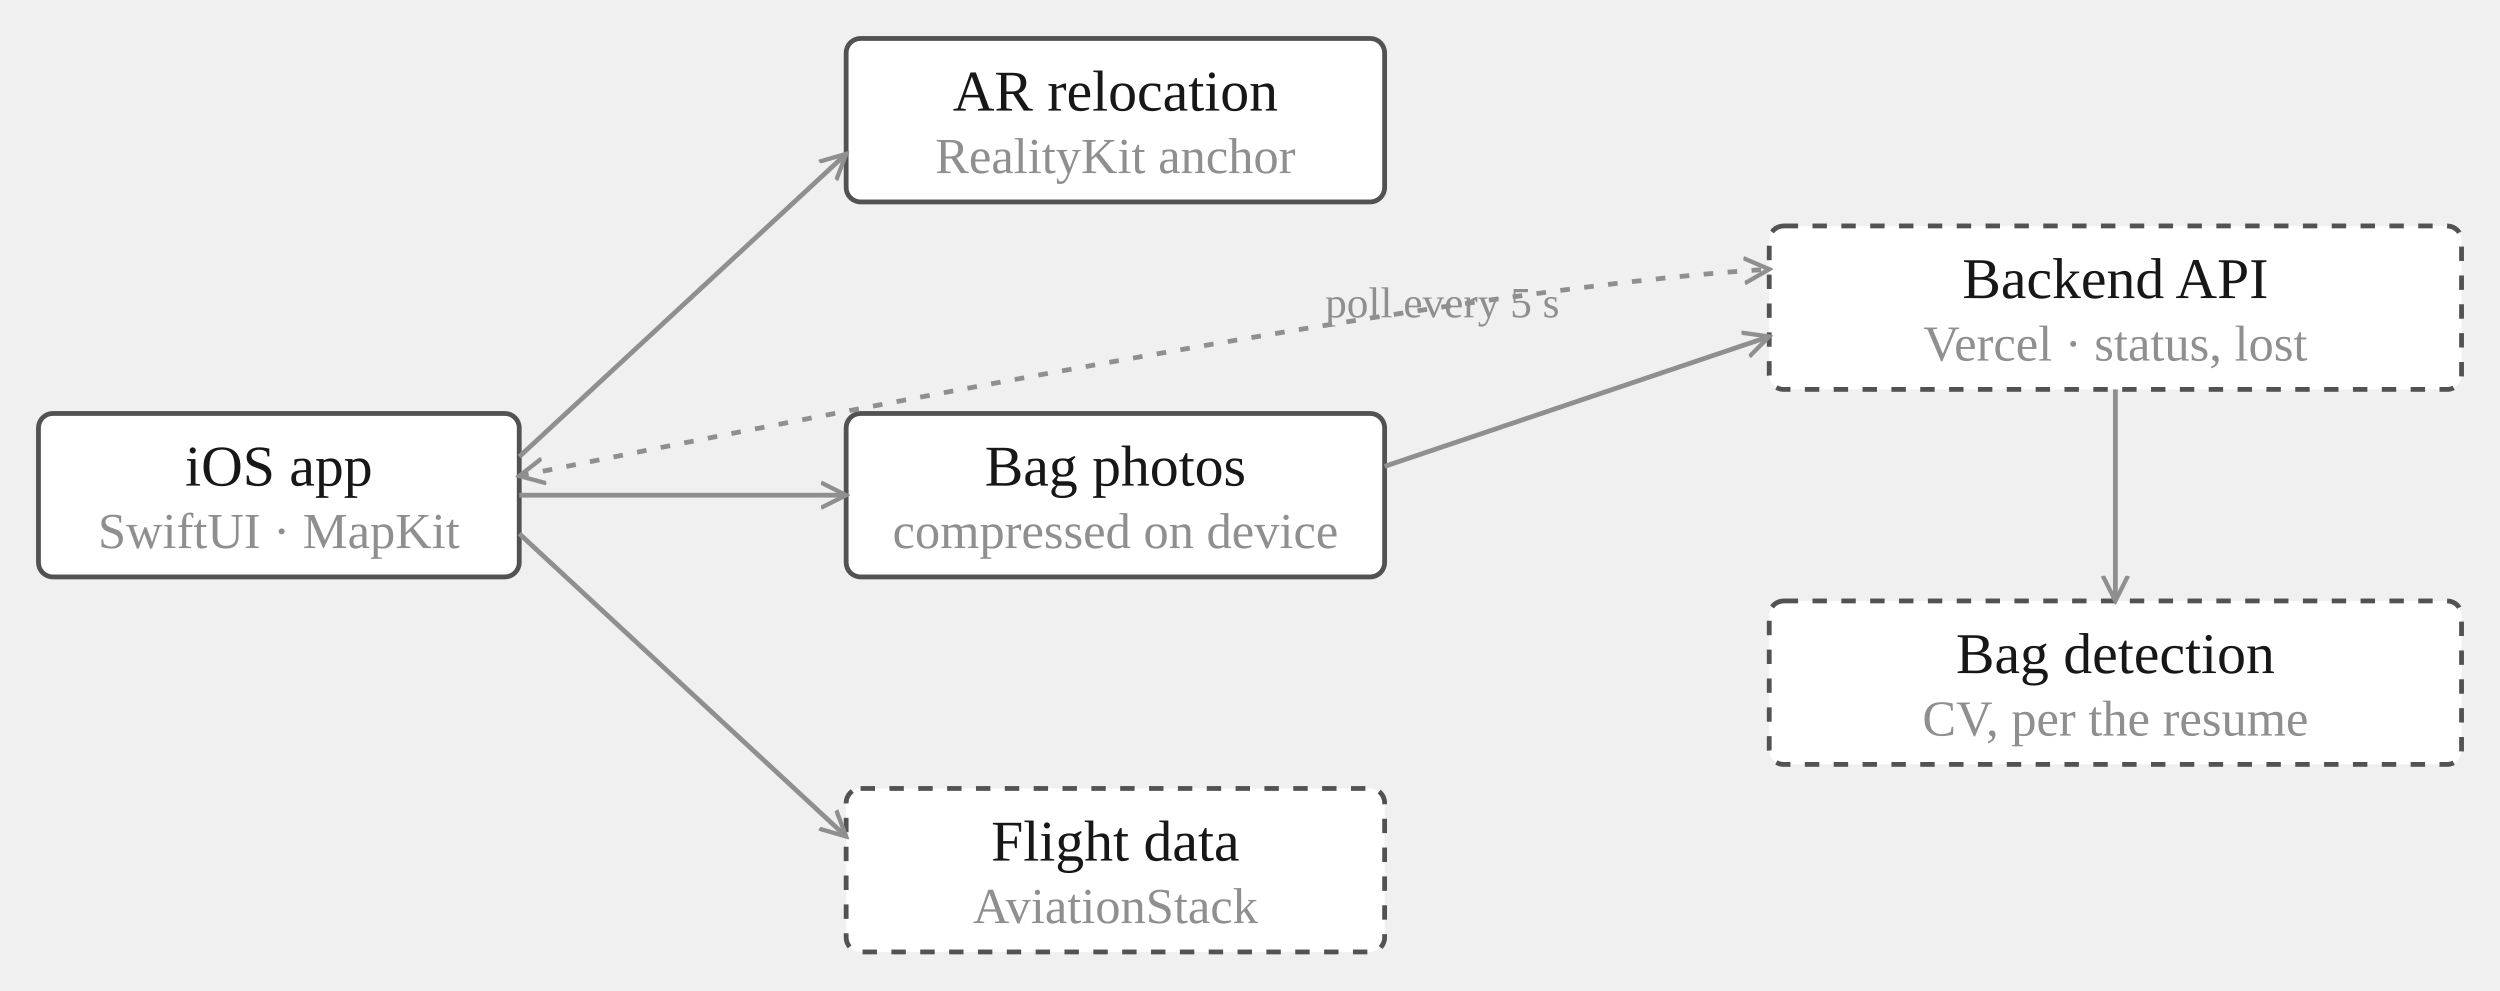
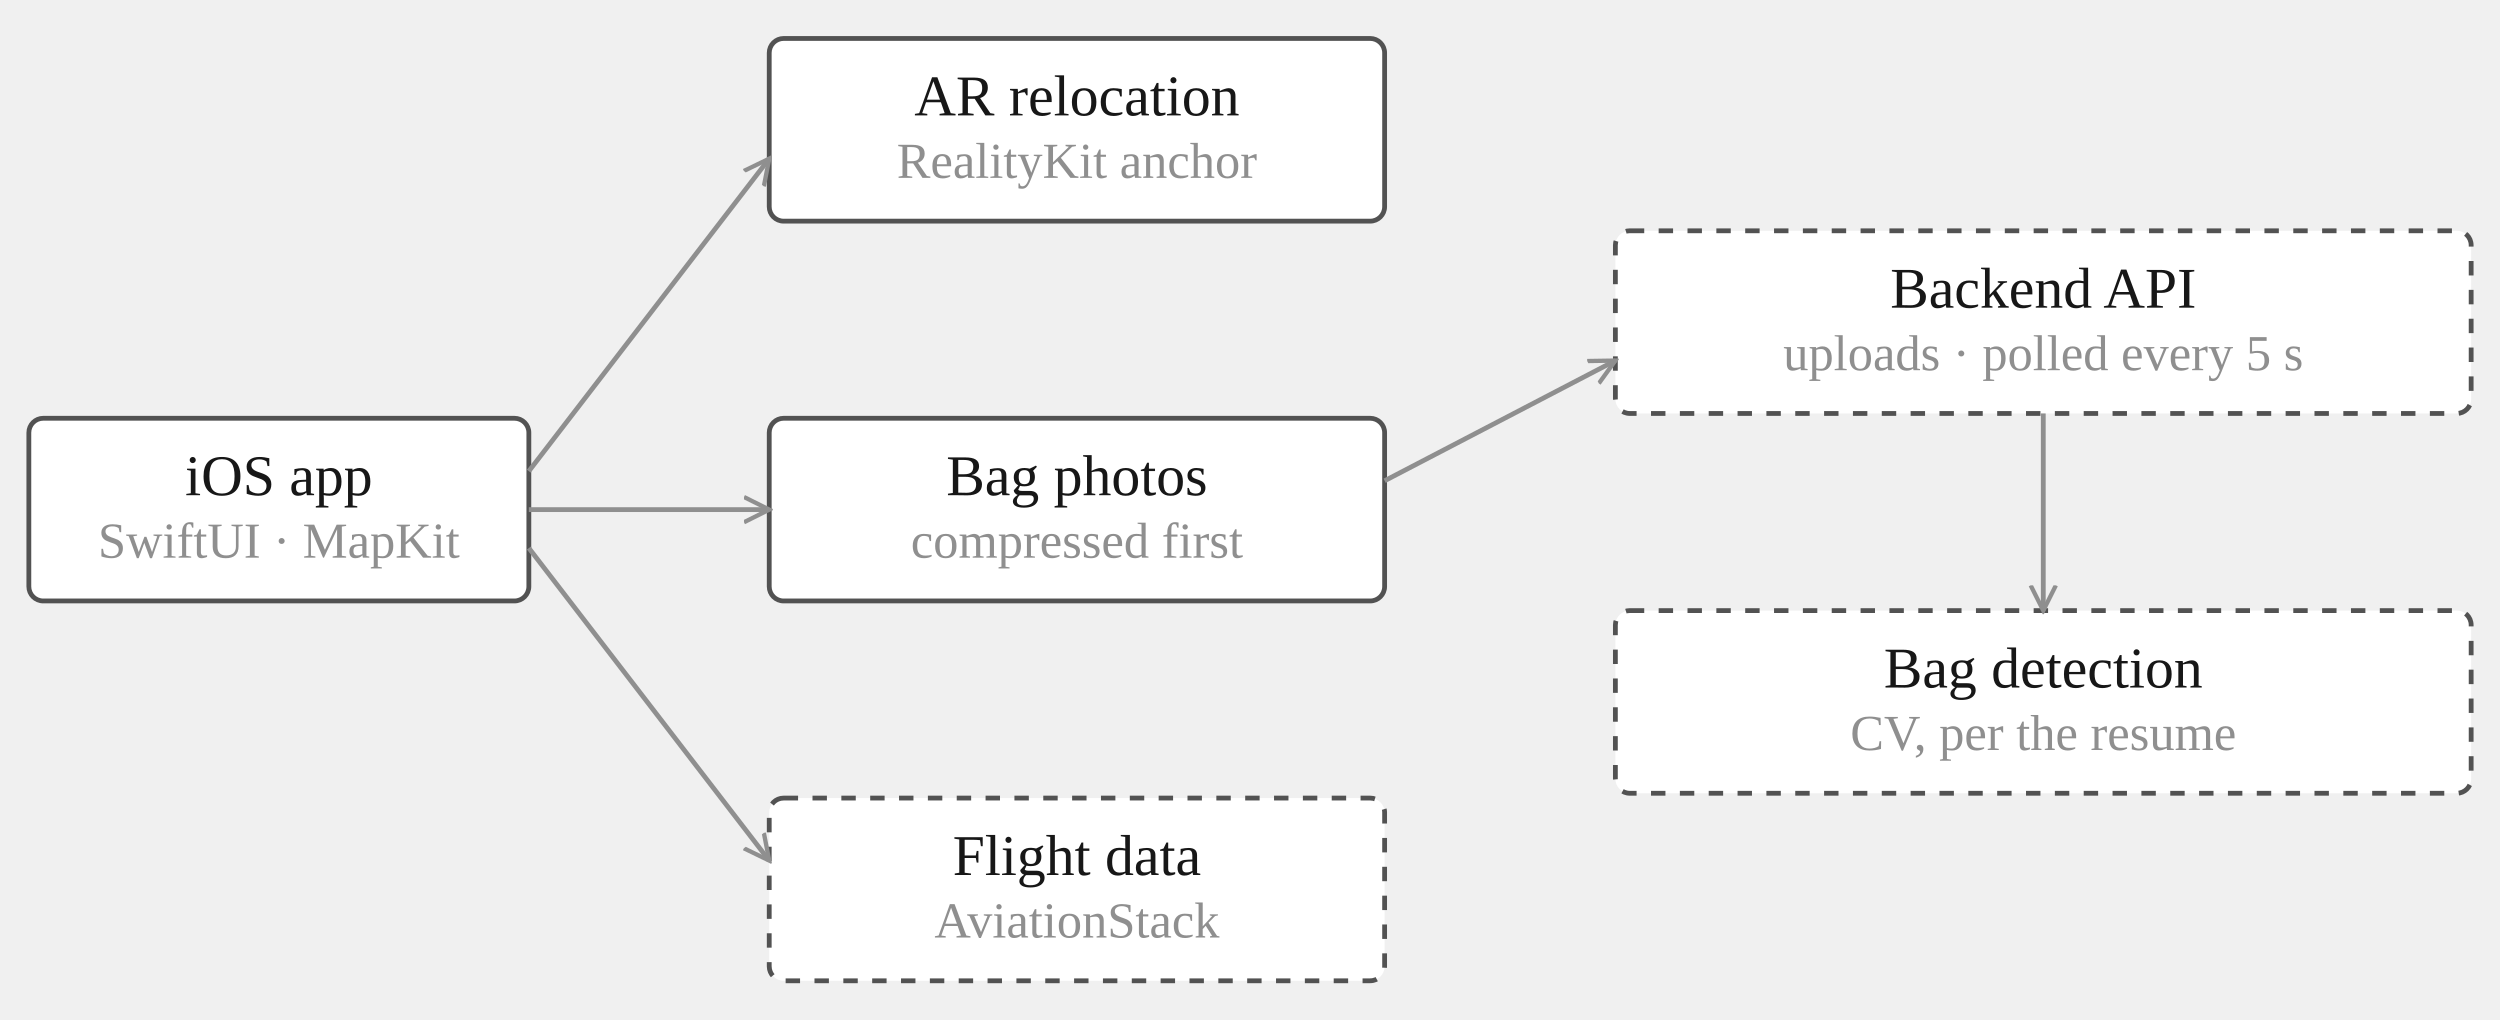
- <svg xmlns="http://www.w3.org/2000/svg" viewBox="0 0 520 206" font-family="inherit">
+ <svg xmlns="http://www.w3.org/2000/svg" viewBox="0 0 520 212" font-family="inherit">
  <defs>
-     <marker id="arrow" viewBox="0 0 8 8" refX="7" refY="4" markerWidth="6" markerHeight="6" orient="auto-start-reverse">
+     <marker id="arrow-cortex" viewBox="0 0 8 8" refX="7" refY="4" markerWidth="6" markerHeight="6" orient="auto-start-reverse">
      <path d="M0 0.5L7 4L0 7.5" fill="none" stroke="#8f8f8f" stroke-width="1.2" />
    </marker>
  </defs>
  <g fill="#fff" stroke="#525252" stroke-width="1">
-     <rect x="8" y="86" width="100" height="34" rx="3" />
-     <rect x="176" y="8" width="112" height="34" rx="3" />
-     <rect x="176" y="86" width="112" height="34" rx="3" />
-     <rect x="176" y="164" width="112" height="34" rx="3" stroke-dasharray="3 3" />
-     <rect x="368" y="47" width="144" height="34" rx="3" stroke-dasharray="3 3" />
-     <rect x="368" y="125" width="144" height="34" rx="3" stroke-dasharray="3 3" />
+     <rect x="6" y="87" width="104" height="38" rx="3" />
+     <rect x="160" y="8" width="128" height="38" rx="3" />
+     <rect x="160" y="87" width="128" height="38" rx="3" />
+     <rect x="160" y="166" width="128" height="38" rx="3" stroke-dasharray="3 3" />
+     <rect x="336" y="48" width="178" height="38" rx="3" stroke-dasharray="3 3" />
+     <rect x="336" y="127" width="178" height="38" rx="3" stroke-dasharray="3 3" />
  </g>
  <g fill="#171717" font-size="12" text-anchor="middle">
-     <text x="58" y="101">iOS app</text>
-     <text x="232" y="23">AR relocation</text>
-     <text x="232" y="101">Bag photos</text>
-     <text x="232" y="179">Flight data</text>
-     <text x="440" y="62">Backend API</text>
-     <text x="440" y="140">Bag detection</text>
+     <text x="58" y="103">iOS app</text>
+     <text x="224" y="24">AR relocation</text>
+     <text x="224" y="103">Bag photos</text>
+     <text x="224" y="182">Flight data</text>
+     <text x="425" y="64">Backend API</text>
+     <text x="425" y="143">Bag detection</text>
  </g>
  <g fill="#8f8f8f" font-size="10.5" text-anchor="middle">
-     <text x="58" y="114">SwiftUI · MapKit</text>
-     <text x="232" y="36">RealityKit anchor</text>
-     <text x="232" y="114">compressed on device</text>
-     <text x="232" y="192">AviationStack</text>
-     <text x="440" y="75">Vercel · status, lost</text>
-     <text x="440" y="153">CV, per the resume</text>
+     <text x="58" y="116">SwiftUI · MapKit</text>
+     <text x="224" y="37">RealityKit anchor</text>
+     <text x="224" y="116">compressed first</text>
+     <text x="224" y="195">AviationStack</text>
+     <text x="425" y="77">uploads · polled every 5 s</text>
+     <text x="425" y="156">CV, per the resume</text>
  </g>
-   <g fill="none" stroke="#8f8f8f" stroke-width="1" marker-end="url(#arrow)">
-     <path d="M108 95L176 32" />
-     <path d="M108 103H176" />
-     <path d="M108 111L176 174" />
-     <path d="M288 97L368 70" />
-     <path d="M440 81V125" />
+   <g fill="none" stroke="#8f8f8f" stroke-width="1" marker-end="url(#arrow-cortex)">
+     <path d="M110 98L160 33" />
+     <path d="M110 106H160" />
+     <path d="M110 114L160 179" />
+     <path d="M288 100L336 75" />
+     <path d="M425 86V127" />
  </g>
-   <path d="M108 99Q300 60 368 56" fill="none" stroke="#8f8f8f" stroke-width="1" stroke-dasharray="2 3" marker-end="url(#arrow)" marker-start="url(#arrow)" />
-   <text x="300" y="66" fill="#8f8f8f" font-size="9" text-anchor="middle">poll every 5 s</text>
</svg>
